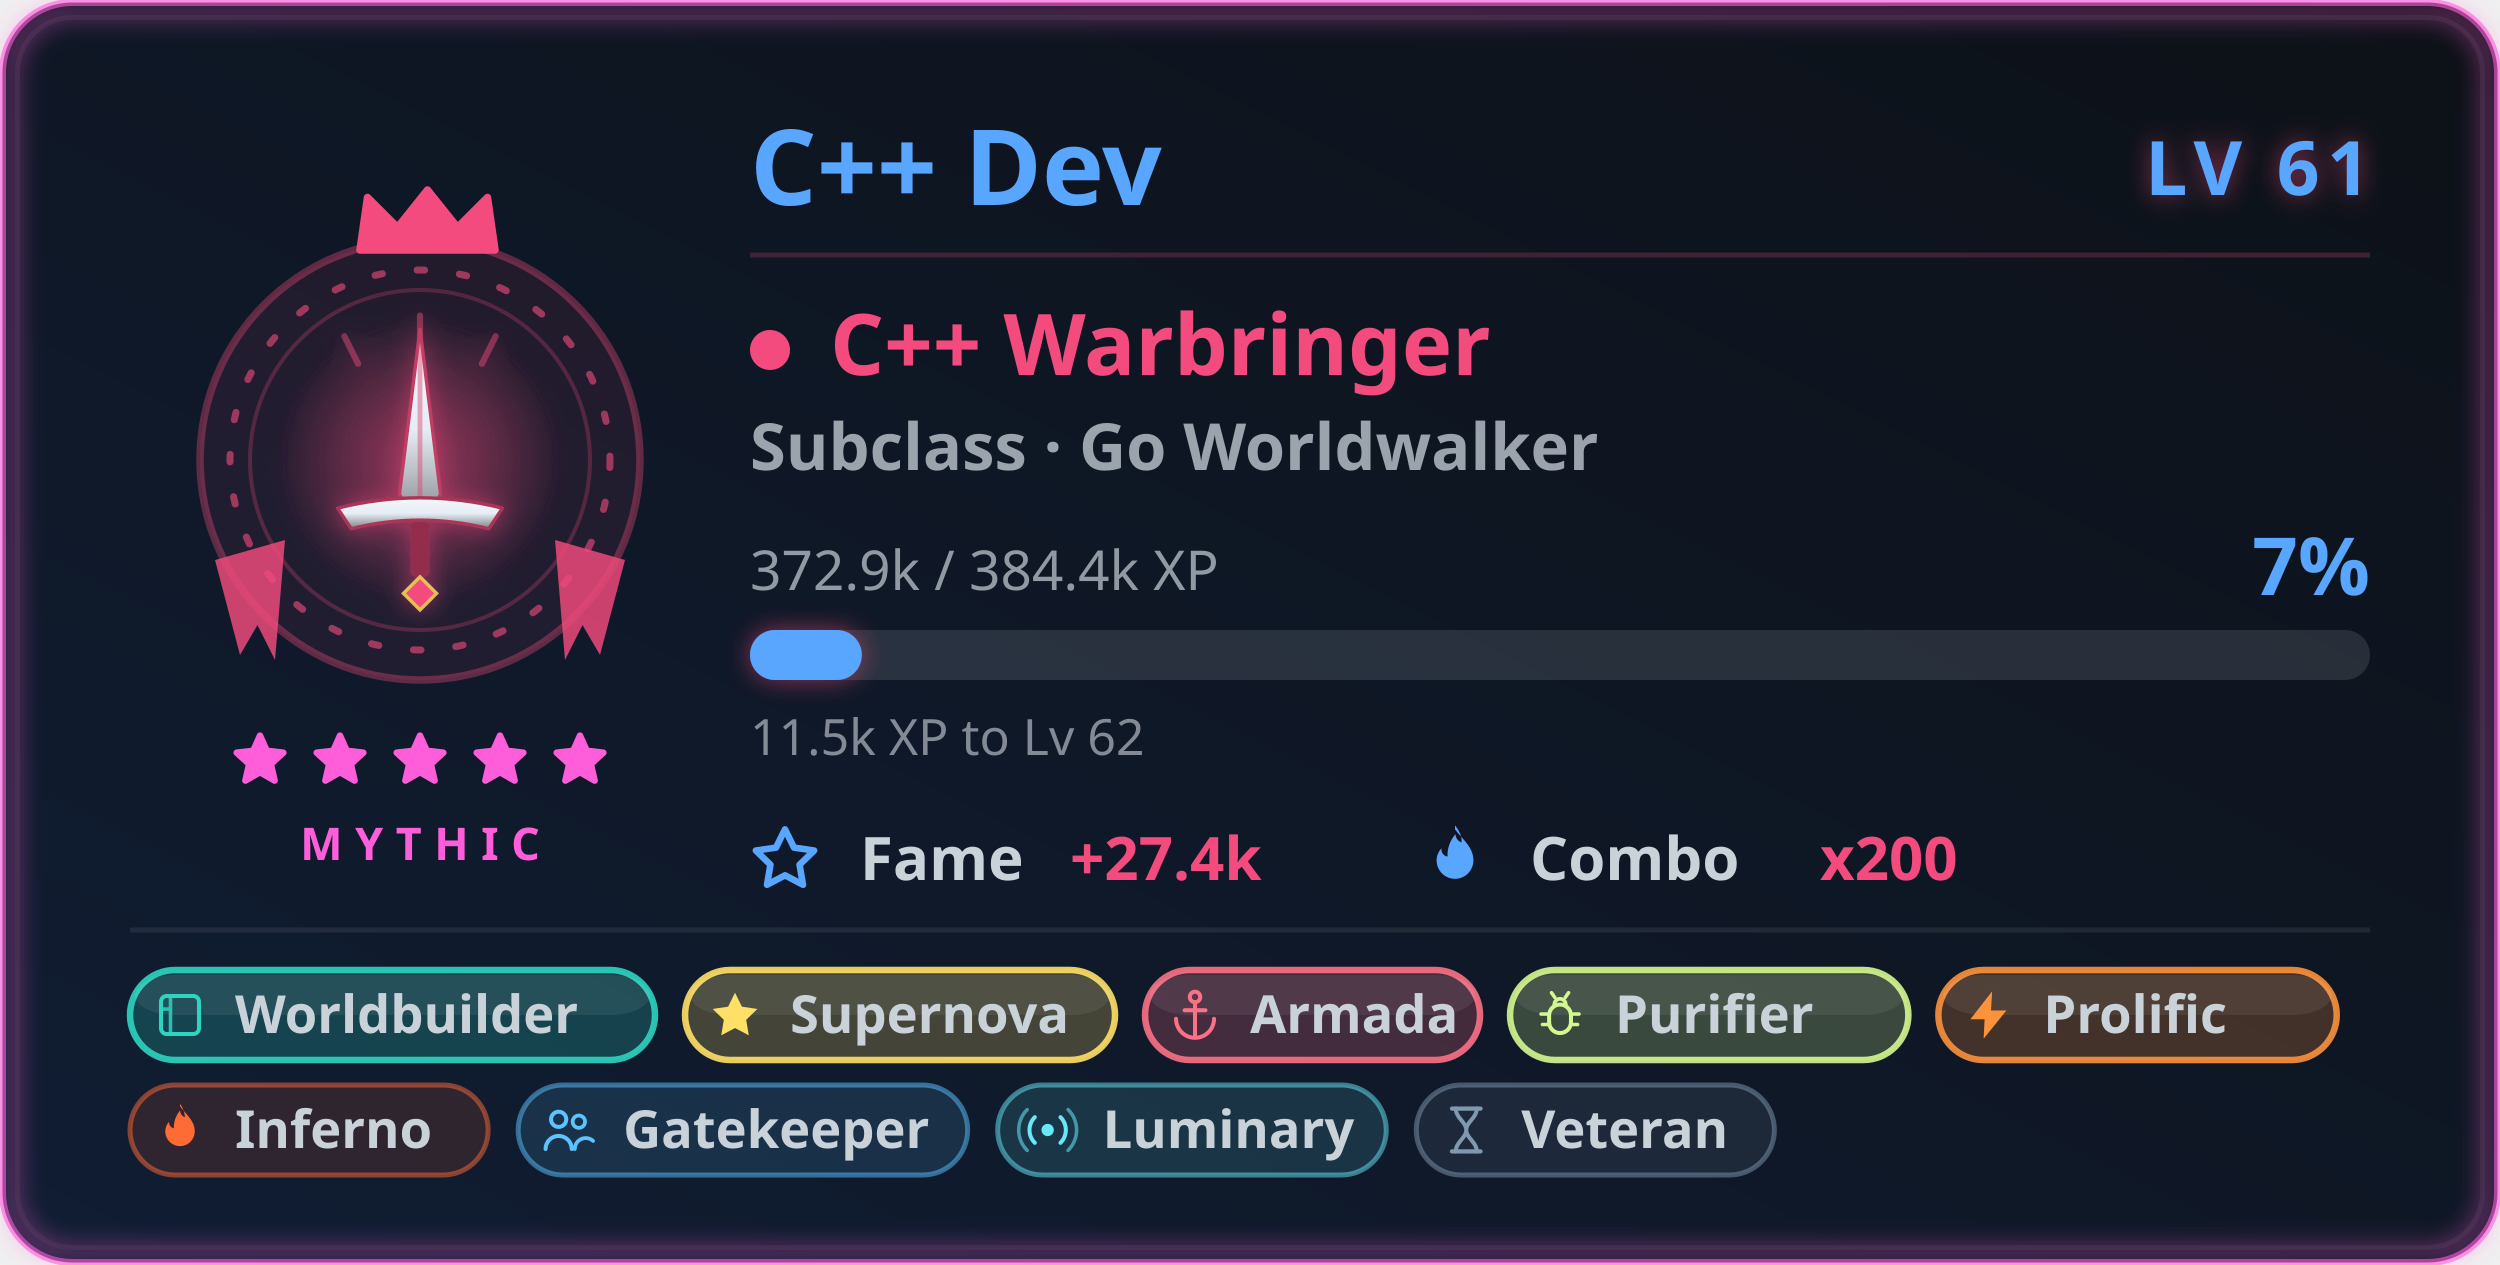
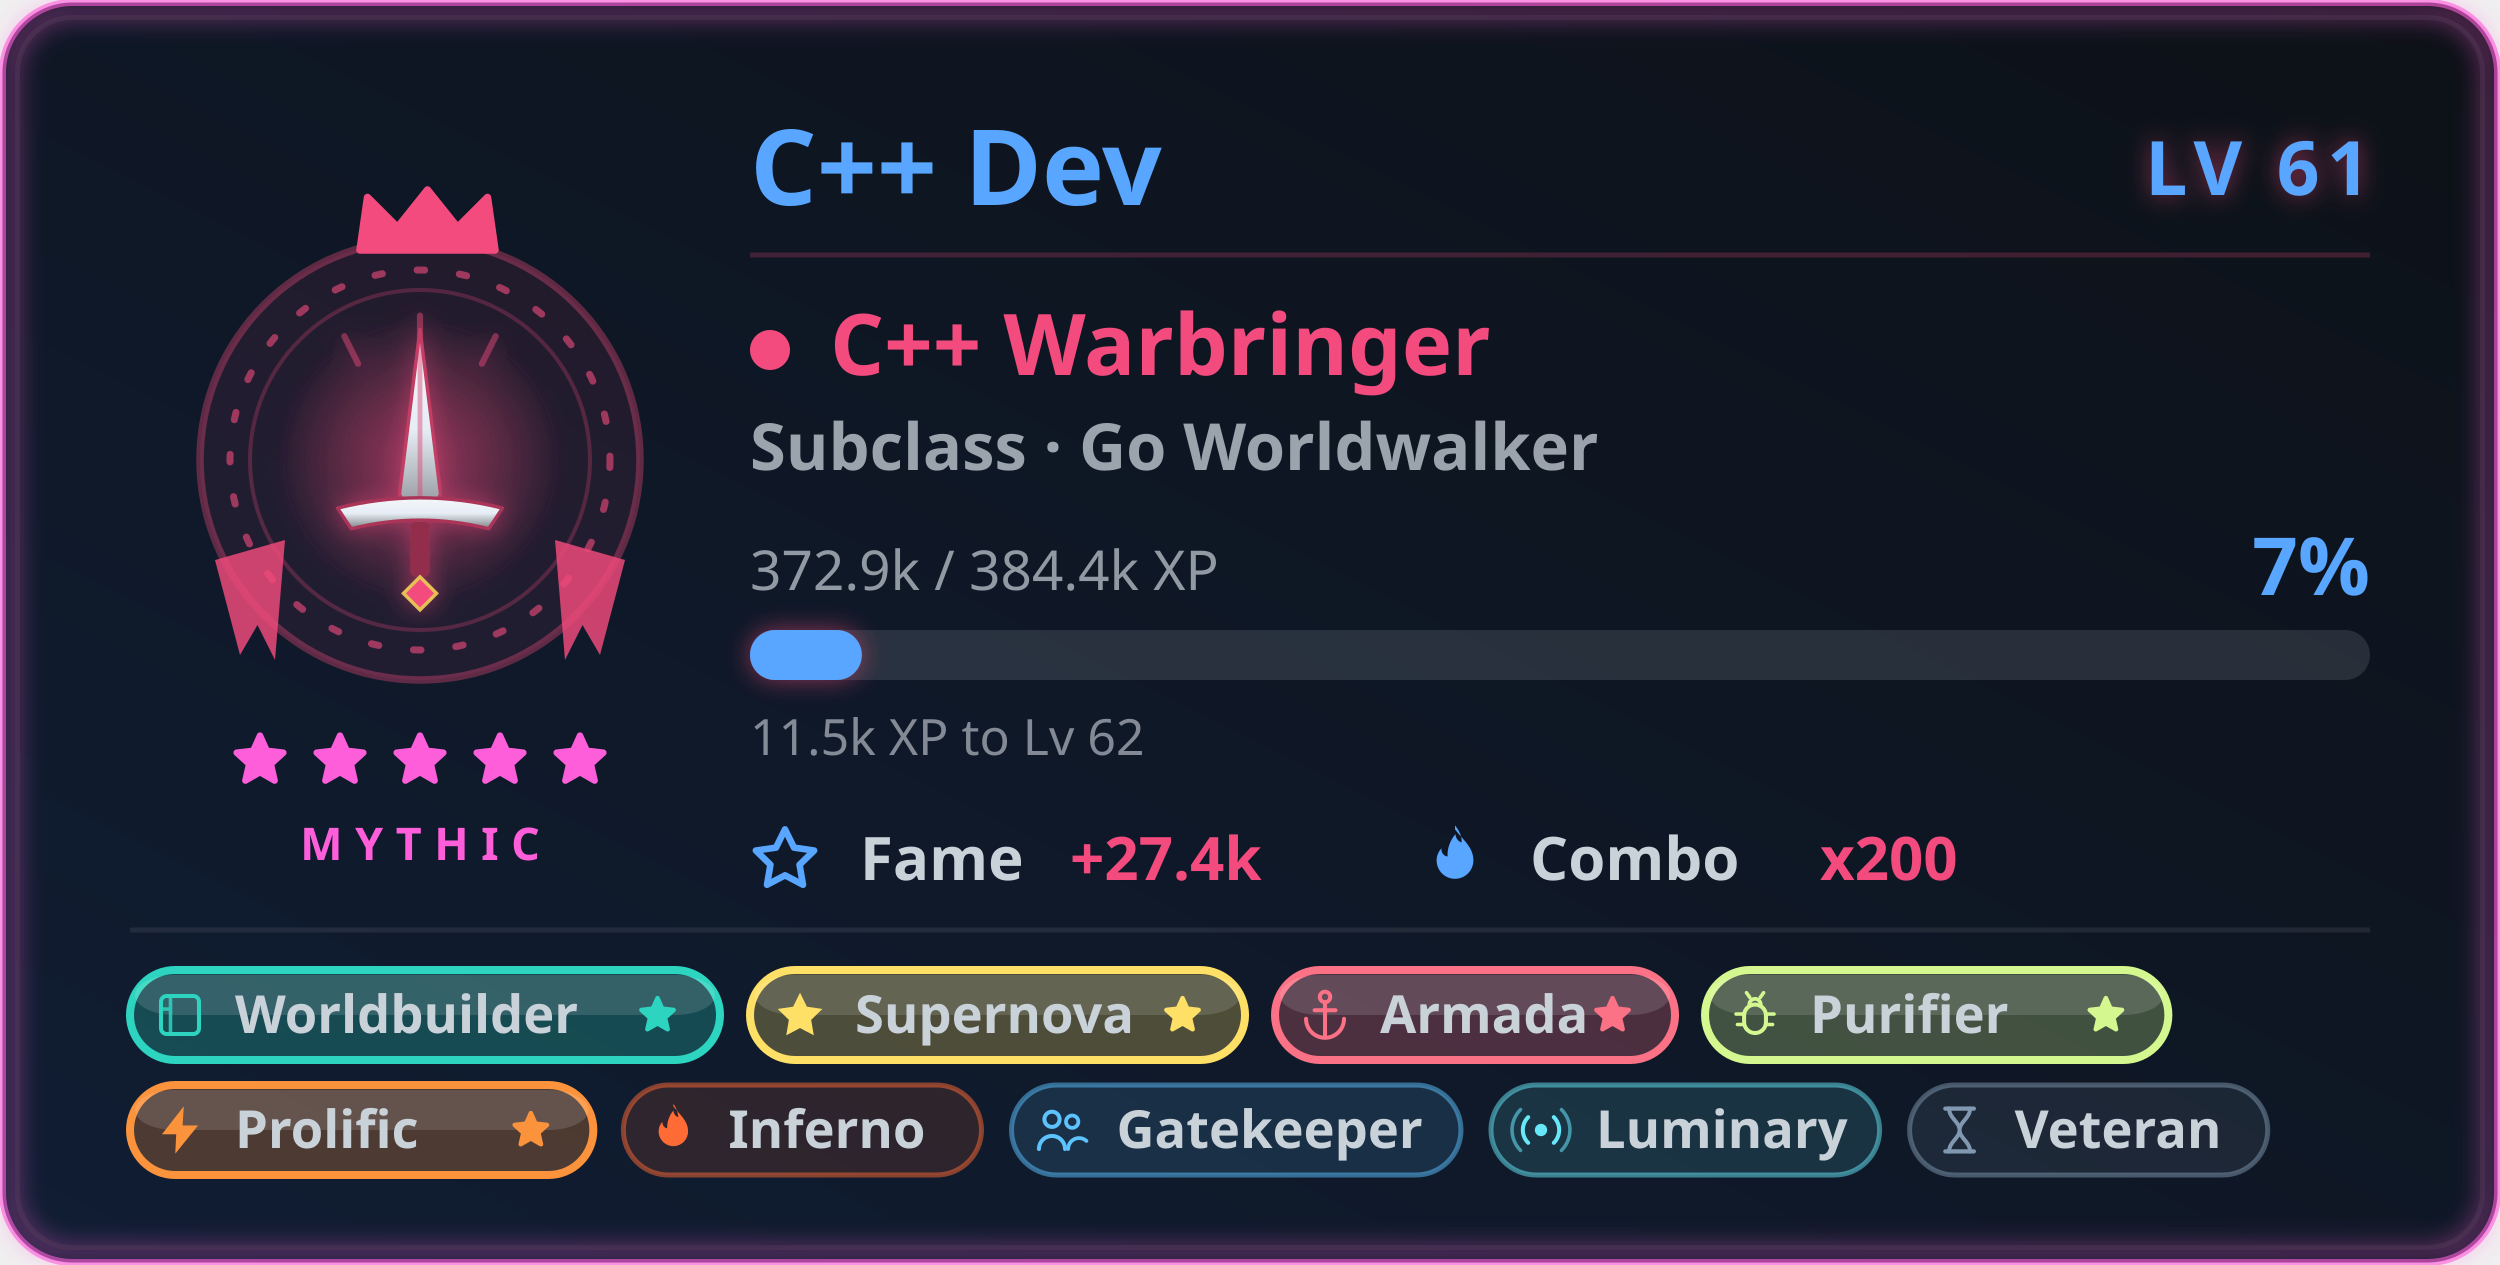
<svg xmlns="http://www.w3.org/2000/svg" width="500" height="253" viewBox="0 0 500 253" role="img" aria-labelledby="card-title-a11y card-desc-a11y">
  <style>
text { font-family: 'Segoe UI', Ubuntu, 'Helvetica Neue', sans-serif; }
.title { font-size: 18px; font-weight: 600; fill: #58a6ff; }
.title-icon { fill: #58a6ff; }
.icon { fill: #58a6ff; }


.gl-name { font-size: 21px; font-weight: 700; fill: #58a6ff; }
.gl-lvl { font-size: 15px; font-weight: 800; letter-spacing: 1.5px; fill: #58a6ff; }
.gl-class { font-size: 17px; font-weight: 700; fill: #f34b7d; }
.gl-sub { font-size: 13px; font-weight: 600; fill: #c9d1d9; opacity: 0.75; }
.gl-meta { font-size: 11px; fill: #c9d1d9; opacity: 0.7; }
.gl-pct { font-size: 16px; font-weight: 800; fill: #58a6ff; }
.gl-chip-label { font-size: 12px; font-weight: 600; fill: #c9d1d9; }
.gl-chip-value { font-size: 12px; font-weight: 800; fill: #f34b7d; }
.gl-hint { font-size: 10px; fill: #c9d1d9; opacity: 0.62; }
.gl-badge-label { font-size: 10.5px; font-weight: 600; }
.gl-rarity { font-size: 9px; font-weight: 700; letter-spacing: 2.5px; fill: #ff5edb; }

</style>
  <defs>
    <linearGradient id="card-bg" x1="0" y1="0" x2="1" y2="1" gradientTransform="rotate(90, 0.5, 0.5)">
      <stop offset="0.0%" stop-color="#0d1117" />
      <stop offset="100.0%" stop-color="#101d33" />
    </linearGradient>
    <filter id="card-glow" x="-50%" y="-50%" width="200%" height="200%">
      <feGaussianBlur in="SourceGraphic" stdDeviation="3" result="blur" />
      <feFlood flood-color="#58a6ff" flood-opacity="0.55" result="tint" />
      <feComposite in="tint" in2="blur" operator="in" result="softGlow" />
      <feMerge>
        <feMergeNode in="softGlow" />
        <feMergeNode in="SourceGraphic" />
      </feMerge>
    </filter>
    <filter id="gl-glow" x="-60%" y="-60%" width="220%" height="220%">
      <feGaussianBlur in="SourceGraphic" stdDeviation="2.4" result="b" />
      <feFlood flood-color="#f34b7d" flood-opacity="0.55" result="t" />
      <feComposite in="t" in2="b" operator="in" result="g" />
      <feMerge>
        <feMergeNode in="g" />
        <feMergeNode in="SourceGraphic" />
      </feMerge>
    </filter>
    <filter id="gl-rarity" x="-20%" y="-20%" width="140%" height="140%">
      <feGaussianBlur stdDeviation="2.4" />
    </filter>
  </defs>
  <rect x="0.5" y="0.5" width="499" height="252" rx="14" fill="url(#card-bg)" stroke="#ff5edb" stroke-width="1.4" stroke-opacity="0.6" />
  <rect x="3.5" y="3.5" width="493" height="246" rx="11" fill="none" stroke="#30363d" stroke-opacity="0.4" />
  <rect x="2" y="2" width="496" height="249" rx="13" fill="none" stroke="#ff5edb" stroke-width="3.5" stroke-opacity="0.4" filter="url(#gl-rarity)" />
  <g class="fade">
    <g class="">
      <g class="flourish">
        <g transform="translate(84,0)">
          <g transform="translate(0,92)" fill="#f34b7d" opacity="0.82">
            <path d="M27 16 L41 20 L36 39 L32.5 33 L29 40 Z" />
          </g>
        </g>
        <g transform="translate(84,0) scale(-1,1)">
          <g transform="translate(0,92)" fill="#f34b7d" opacity="0.82">
            <path d="M27 16 L41 20 L36 39 L32.5 33 L29 40 Z" />
          </g>
        </g>
      </g>
      <circle cx="84" cy="92" r="44" fill="#f34b7d" fill-opacity="0.08" stroke="#f34b7d" stroke-opacity="0.35" stroke-width="1.5" />
      <g class="">
        <circle cx="84" cy="92" r="38" fill="none" stroke="#f34b7d" stroke-opacity="0.6" stroke-width="1.4" stroke-dasharray="1.5 7" stroke-linecap="round" />
        <circle cx="84" cy="92" r="34" fill="none" stroke="#f34b7d" stroke-opacity="0.25" stroke-width="0.8" />
      </g>
      <g class="" filter="url(#gl-glow)">
        <svg class="" x="51" y="59" width="66" height="66" viewBox="0 0 48 48" aria-hidden="true">
          <defs>
            <radialGradient id="cpHalo" cx="0.5" cy="0.5" r="0.5">
              <stop offset="0" stop-color="#f34b7d" stop-opacity="0.42" />
              <stop offset="1" stop-color="#f34b7d" stop-opacity="0" />
            </radialGradient>
            <linearGradient id="cpBlade" x1="0" y1="0" x2="0" y2="1">
              <stop offset="0" stop-color="#f4f7fb" />
              <stop offset="0.5" stop-color="#e7edf5" />
              <stop offset="1" stop-color="#7f8287" />
            </linearGradient>
          </defs>
          <circle cx="24" cy="24" r="21" fill="url(#cpHalo)" />
          <g stroke="#f34b7d" stroke-width="0.9" stroke-opacity="0.45" stroke-linecap="round">
            <path d="M24 3 V8 M13 6 L15 10 M35 6 L33 10" />
          </g>
          <path d="M24 5 L27 29 L24 34 L21 29 Z" fill="url(#cpBlade)" stroke="#c23c64" stroke-width="0.5" stroke-linejoin="round" />
          <path d="M24 7 V31" stroke="#db4471" stroke-width="0.7" stroke-opacity="0.45" />
          <path d="M12 31 Q24 28 36 31 L34 34 Q24 31.5 14 34 Z" fill="url(#cpBlade)" stroke="#aa3558" stroke-width="0.5" stroke-linejoin="round" />
          <rect x="22.6" y="33" width="2.8" height="8" rx="0.8" fill="#922d4b" />
          <path d="M24 41 l2.4 2.4 l-2.4 2.4 l-2.4 -2.4 Z" fill="#f34b7d" stroke="#e6bf55" stroke-width="0.5" />
        </svg>
      </g>
      <g transform="translate(69, 36.5) scale(1.5)">
        <path d="M2 9 L3 2 L7 6 L11 1 L15 6 L19 2 L20 9 Z" fill="#f34b7d" stroke="#f34b7d" stroke-width="1" stroke-linejoin="round" />
      </g>
    </g>
    <g>
      <g class="" transform="translate(45.5, 145.5) scale(0.5416667)" fill="#ff5edb" stroke="#ff5edb" stroke-width="2.4" stroke-linejoin="round" stroke-linecap="round" opacity="1">
        <path d="M12 3 L14.5 8.6 L20.6 9.3 L16 13.5 L17.4 19.6 L12 16.5 L6.6 19.6 L8 13.5 L3.4 9.3 L9.5 8.6 Z" />
      </g>
      <g class="" transform="translate(61.5, 145.5) scale(0.5416667)" fill="#ff5edb" stroke="#ff5edb" stroke-width="2.4" stroke-linejoin="round" stroke-linecap="round" opacity="1">
        <path d="M12 3 L14.5 8.6 L20.6 9.3 L16 13.5 L17.4 19.6 L12 16.5 L6.6 19.6 L8 13.5 L3.4 9.3 L9.5 8.6 Z" />
      </g>
      <g class="" transform="translate(77.5, 145.5) scale(0.5416667)" fill="#ff5edb" stroke="#ff5edb" stroke-width="2.4" stroke-linejoin="round" stroke-linecap="round" opacity="1">
        <path d="M12 3 L14.5 8.6 L20.6 9.3 L16 13.5 L17.4 19.6 L12 16.5 L6.6 19.6 L8 13.5 L3.4 9.3 L9.5 8.6 Z" />
      </g>
      <g class="" transform="translate(93.5, 145.5) scale(0.5416667)" fill="#ff5edb" stroke="#ff5edb" stroke-width="2.4" stroke-linejoin="round" stroke-linecap="round" opacity="1">
        <path d="M12 3 L14.5 8.6 L20.6 9.3 L16 13.5 L17.4 19.6 L12 16.5 L6.6 19.6 L8 13.5 L3.4 9.3 L9.5 8.6 Z" />
      </g>
      <g class="" transform="translate(109.5, 145.5) scale(0.5416667)" fill="#ff5edb" stroke="#ff5edb" stroke-width="2.4" stroke-linejoin="round" stroke-linecap="round" opacity="1">
        <path d="M12 3 L14.5 8.6 L20.6 9.3 L16 13.5 L17.4 19.6 L12 16.5 L6.6 19.6 L8 13.5 L3.4 9.3 L9.5 8.6 Z" />
      </g>
    </g>
    <text class="gl-rarity" x="84" y="172" text-anchor="middle">MYTHIC</text>
  </g>
  <g class="fade" style="animation-delay:.15s">
    <text class="gl-name" x="150" y="41">C++ Dev</text>
    <text class="gl-lvl glow-pulse" x="474" y="39" text-anchor="end" filter="url(#gl-glow)">LV 61</text>
    <line x1="150" y1="51" x2="474" y2="51" stroke="#f34b7d" stroke-opacity="0.22" stroke-width="1" />
    <circle cx="154" cy="70" r="4" fill="#f34b7d" />
    <text class="gl-class" x="166" y="75">C++ Warbringer</text>
    <text class="gl-sub" x="150" y="94">Subclass · Go Worldwalker</text>
    <text class="gl-meta" x="150" y="118">372.9k / 384.4k XP</text>
    <text class="gl-pct " x="474" y="119" text-anchor="end">7%</text>
    <rect x="150" y="126" width="324" height="10" rx="5" fill="#c9d1d9" fill-opacity="0.14" />
    <rect class="xp-fill " x="150" y="126" width="22.364" height="10" rx="5" fill="#58a6ff" filter="url(#gl-glow)" />
    <text class="gl-hint" x="150" y="151">11.5k XP to Lv 62</text>
    <g transform="translate(150, 176)">
      <svg class="icon" x="0" y="-11" width="14" height="14" viewBox="0 0 16 16" aria-hidden="true">
        <path fill-rule="evenodd" d="M8 .25a.75.75 0 0 1 .673.418l1.882 3.815 4.21.612a.75.75 0 0 1 .416 1.279l-3.046 2.97.719 4.192a.75.75 0 0 1-1.088.791L8 12.347l-3.766 1.98a.75.75 0 0 1-1.088-.79l.72-4.194L.818 6.374a.75.75 0 0 1 .416-1.28l4.21-.611L7.327.668A.75.75 0 0 1 8 .25zm0 2.445L6.615 5.5a.75.75 0 0 1-.564.41l-3.097.45 2.24 2.184a.75.75 0 0 1 .216.664l-.528 3.084 2.769-1.456a.75.75 0 0 1 .698 0l2.77 1.456-.53-3.084a.75.75 0 0 1 .216-.664l2.24-2.183-3.096-.45a.75.75 0 0 1-.564-.41L8 2.694v.001z" />
      </svg>
      <text class="gl-chip-label" x="22" y="0">Fame</text>
      <text class="gl-chip-value" x="64" y="0">+27.4k</text>
    </g>
    <g transform="translate(284, 176)">
      <svg class="icon" x="0" y="-11" width="14" height="14" viewBox="0 0 16 16" aria-hidden="true">
        <path fill-rule="evenodd" d="M8 1c1.7 2.3 4.2 4 4.2 7.1a4.2 4.2 0 0 1-8.4 0c0-1.1.4-2 1.1-2.8-.1 1 .5 1.8 1.4 1.9-.1-1.9.6-3.7 1.8-5.1.1 1 .6 1.6 1.4 1.9.1-1.4-.5-2.7-1.5-3.9z" />
      </svg>
      <text class="gl-chip-label" x="22" y="0">Combo</text>
      <text class="gl-chip-value" x="80" y="0">x200</text>
    </g>
  </g>
  <g class="fade" style="animation-delay:.2s">
    <line x1="26" y1="186" x2="474" y2="186" stroke="#c9d1d9" stroke-opacity="0.1" stroke-width="1" />
    <g>
-       <rect x="26" y="194" width="105.003" height="18" rx="9" fill="#2dd4bf" fill-opacity="0.22" stroke="#2dd4bf" stroke-opacity="0.9" stroke-width="1.3" />
-       <rect x="27" y="195" width="103.003" height="8" rx="8" fill="#ffffff" fill-opacity="0.07" />
+       <rect x="26" y="194" width="118.003" height="18" rx="9" fill="#2dd4bf" fill-opacity="0.26" stroke="#2dd4bf" stroke-opacity="1" stroke-width="1.6" />
+       <rect x="27" y="195" width="116.003" height="8" rx="8" fill="#ffffff" fill-opacity="0.13" />
      <g transform="translate(30.3, 197.3) scale(0.475)">
        <rect x="4" y="4" width="16" height="16" rx="2.4" fill="none" stroke="#2dd4bf" stroke-width="1.7" />
        <path d="M8 4v16 M4 9.5h4" fill="none" stroke="#2dd4bf" stroke-width="1.5" opacity="0.85" />
      </g>
      <text class="gl-badge-label" x="47" y="206.6" fill="#c9d1d9" font-weight="800">Worldbuilder</text>
-     </g>
-     <g>
-       <rect x="137.003" y="194" width="86.002" height="18" rx="9" fill="#ffe066" fill-opacity="0.22" stroke="#ffe066" stroke-opacity="0.9" stroke-width="1.3" />
-       <rect x="138.003" y="195" width="84.002" height="8" rx="8" fill="#ffffff" fill-opacity="0.07" />
-       <g transform="translate(141.3032, 197.3) scale(0.475)">
+       <g class="" transform="translate(127.0032, 198.5) scale(0.375)" fill="#2dd4bf" stroke="#2dd4bf" stroke-width="2.4" stroke-linejoin="round" stroke-linecap="round" opacity="1">
+         <path d="M12 3 L14.5 8.6 L20.6 9.3 L16 13.5 L17.4 19.6 L12 16.5 L6.6 19.6 L8 13.5 L3.4 9.3 L9.5 8.6 Z" />
+       </g>
+     </g>
+     <g>
+       <rect x="150.003" y="194" width="99.002" height="18" rx="9" fill="#ffe066" fill-opacity="0.26" stroke="#ffe066" stroke-opacity="1" stroke-width="1.6" />
+       <rect x="151.003" y="195" width="97.002" height="8" rx="8" fill="#ffffff" fill-opacity="0.13" />
+       <g transform="translate(154.3032, 197.3) scale(0.475)">
        <path d="M12 2.6 14.9 8.5 21.4 9.45 16.7 14.05 17.8 20.55 12 17.5 6.2 20.55 7.3 14.05 2.6 9.45 9.1 8.5Z" fill="#ffe066" />
      </g>
-       <text class="gl-badge-label" x="158.003" y="206.6" fill="#c9d1d9" font-weight="800">Supernova</text>
-     </g>
-     <g>
-       <rect x="229.006" y="194" width="67.002" height="18" rx="9" fill="#fb7185" fill-opacity="0.22" stroke="#fb7185" stroke-opacity="0.9" stroke-width="1.3" />
-       <rect x="230.006" y="195" width="65.002" height="8" rx="8" fill="#ffffff" fill-opacity="0.07" />
-       <g transform="translate(233.3056, 197.3) scale(0.475)">
+       <text class="gl-badge-label" x="171.003" y="206.6" fill="#c9d1d9" font-weight="800">Supernova</text>
+       <g class="" transform="translate(232.0056, 198.5) scale(0.375)" fill="#ffe066" stroke="#ffe066" stroke-width="2.4" stroke-linejoin="round" stroke-linecap="round" opacity="1">
+         <path d="M12 3 L14.5 8.6 L20.6 9.3 L16 13.5 L17.4 19.6 L12 16.5 L6.6 19.6 L8 13.5 L3.4 9.3 L9.5 8.6 Z" />
+       </g>
+     </g>
+     <g>
+       <rect x="255.006" y="194" width="80.002" height="18" rx="9" fill="#fb7185" fill-opacity="0.26" stroke="#fb7185" stroke-opacity="1" stroke-width="1.6" />
+       <rect x="256.006" y="195" width="78.002" height="8" rx="8" fill="#ffffff" fill-opacity="0.13" />
+       <g transform="translate(259.3056, 197.3) scale(0.475)">
        <circle cx="12" cy="4.4" r="2.2" fill="none" stroke="#fb7185" stroke-width="1.7" />
        <path d="M12 6.6V21M7.6 10h8.8" fill="none" stroke="#fb7185" stroke-width="1.7" stroke-linejoin="round" stroke-linecap="round" />
        <path d="M4 13.6a8 8 0 0 0 16 0" fill="none" stroke="#fb7185" stroke-width="1.7" stroke-linejoin="round" stroke-linecap="round" />
      </g>
-       <text class="gl-badge-label" x="250.006" y="206.6" fill="#c9d1d9" font-weight="800">Armada</text>
-     </g>
-     <g>
-       <rect x="302.007" y="194" width="79.669" height="18" rx="9" fill="#d4f88f" fill-opacity="0.22" stroke="#d4f88f" stroke-opacity="0.9" stroke-width="1.3" />
-       <rect x="303.007" y="195" width="77.669" height="8" rx="8" fill="#ffffff" fill-opacity="0.07" />
-       <g transform="translate(306.3072, 197.3) scale(0.475)">
+       <text class="gl-badge-label" x="276.006" y="206.6" fill="#c9d1d9" font-weight="800">Armada</text>
+       <g class="" transform="translate(318.0072, 198.5) scale(0.375)" fill="#fb7185" stroke="#fb7185" stroke-width="2.4" stroke-linejoin="round" stroke-linecap="round" opacity="1">
+         <path d="M12 3 L14.5 8.6 L20.6 9.3 L16 13.5 L17.4 19.6 L12 16.5 L6.6 19.6 L8 13.5 L3.4 9.3 L9.5 8.6 Z" />
+       </g>
+     </g>
+     <g>
+       <rect x="341.007" y="194" width="92.669" height="18" rx="9" fill="#d4f88f" fill-opacity="0.26" stroke="#d4f88f" stroke-opacity="1" stroke-width="1.6" />
+       <rect x="342.007" y="195" width="90.669" height="8" rx="8" fill="#ffffff" fill-opacity="0.13" />
+       <g transform="translate(345.3072, 197.3) scale(0.475)">
        <rect x="7.4" y="7.6" width="9.2" height="12" rx="4.6" fill="none" stroke="#d4f88f" stroke-width="1.7" />
        <path d="M9.6 7.6a2.4 2.4 0 0 1 4.8 0" fill="none" stroke="#d4f88f" stroke-width="1.6" stroke-linejoin="round" stroke-linecap="round" />
        <path d="M7.4 11.6H4M16.6 11.6H20M7.4 16H4.6M16.6 16H19.4M9.8 4.6 8.4 2.6M14.2 4.6 15.6 2.6" fill="none" stroke="#d4f88f" stroke-width="1.5" stroke-linejoin="round" stroke-linecap="round" />
      </g>
-       <text class="gl-badge-label" x="323.007" y="206.6" fill="#c9d1d9" font-weight="800">Purifier</text>
-     </g>
-     <g>
-       <rect x="387.676" y="194" width="79.669" height="18" rx="9" fill="#fb923c" fill-opacity="0.22" stroke="#fb923c" stroke-opacity="0.9" stroke-width="1.3" />
-       <rect x="388.676" y="195" width="77.669" height="8" rx="8" fill="#ffffff" fill-opacity="0.07" />
-       <g transform="translate(391.976, 197.3) scale(0.475)">
+       <text class="gl-badge-label" x="362.007" y="206.6" fill="#c9d1d9" font-weight="800">Purifier</text>
+       <g class="" transform="translate(416.676, 198.5) scale(0.375)" fill="#d4f88f" stroke="#d4f88f" stroke-width="2.4" stroke-linejoin="round" stroke-linecap="round" opacity="1">
+         <path d="M12 3 L14.5 8.6 L20.6 9.3 L16 13.5 L17.4 19.6 L12 16.5 L6.6 19.6 L8 13.5 L3.4 9.3 L9.5 8.6 Z" />
+       </g>
+     </g>
+     <g>
+       <rect x="26" y="217" width="92.669" height="18" rx="9" fill="#fb923c" fill-opacity="0.26" stroke="#fb923c" stroke-opacity="1" stroke-width="1.6" />
+       <rect x="27" y="218" width="90.669" height="8" rx="8" fill="#ffffff" fill-opacity="0.13" />
+       <g transform="translate(30.3, 220.3) scale(0.475)">
        <path d="M13.6 2 4.4 13.8h6L10 22l9.6-11.9h-6.5Z" fill="#fb923c" />
      </g>
-       <text class="gl-badge-label" x="408.676" y="206.6" fill="#c9d1d9" font-weight="800">Prolific</text>
-     </g>
-     <g>
-       <rect x="26" y="217" width="71.63" height="18" rx="9" fill="#ff6b35" fill-opacity="0.13" stroke="#ff6b35" stroke-opacity="0.5" stroke-width="1" />
-       <g transform="translate(30.3, 220.3) scale(0.475)">
+       <text class="gl-badge-label" x="47" y="229.6" fill="#c9d1d9" font-weight="800">Prolific</text>
+       <g class="" transform="translate(101.6688, 221.5) scale(0.375)" fill="#fb923c" stroke="#fb923c" stroke-width="2.4" stroke-linejoin="round" stroke-linecap="round" opacity="1">
+         <path d="M12 3 L14.5 8.6 L20.6 9.3 L16 13.5 L17.4 19.6 L12 16.5 L6.6 19.6 L8 13.5 L3.4 9.3 L9.5 8.6 Z" />
+       </g>
+     </g>
+     <g>
+       <rect x="124.669" y="217" width="71.63" height="18" rx="9" fill="#ff6b35" fill-opacity="0.13" stroke="#ff6b35" stroke-opacity="0.5" stroke-width="1" />
+       <g transform="translate(128.9688, 220.3) scale(0.475)">
        <path d="M12 2c2.5 3.4 6.2 6 6.2 10.6a6.2 6.2 0 0 1-12.4 0c0-1.6.6-3 1.6-4.1-.1 1.5.8 2.6 2 2.8-.1-2.8.9-5.4 2.6-7.5.2 1.5.9 2.4 2.1 2.8-.2-2-.8-4-2.1-5.6Z" fill="#ff6b35" />
      </g>
-       <text class="gl-badge-label" x="47" y="229.6" fill="#c9d1d9">Inferno</text>
-     </g>
-     <g>
-       <rect x="103.63" y="217" width="89.9" height="18" rx="9" fill="#5cc3ff" fill-opacity="0.13" stroke="#5cc3ff" stroke-opacity="0.5" stroke-width="1" />
-       <g transform="translate(107.93, 220.3) scale(0.475)">
+       <text class="gl-badge-label" x="145.669" y="229.6" fill="#c9d1d9">Inferno</text>
+     </g>
+     <g>
+       <rect x="202.299" y="217" width="89.9" height="18" rx="9" fill="#5cc3ff" fill-opacity="0.13" stroke="#5cc3ff" stroke-opacity="0.5" stroke-width="1" />
+       <g transform="translate(206.5988, 220.3) scale(0.475)">
        <circle cx="8" cy="7.5" r="3.2" fill="none" stroke="#5cc3ff" stroke-width="1.7" />
        <path d="M2.5 20a5.5 5.5 0 0 1 11 0" fill="none" stroke="#5cc3ff" stroke-width="1.7" stroke-linecap="round" />
        <circle cx="16.5" cy="8.5" r="2.6" fill="none" stroke="#5cc3ff" stroke-width="1.6" />
        <path d="M14.8 20a4.6 4.6 0 0 1 7.7-3.4" fill="none" stroke="#5cc3ff" stroke-width="1.6" stroke-linecap="round" />
      </g>
-       <text class="gl-badge-label" x="124.63" y="229.6" fill="#c9d1d9">Gatekeeper</text>
-     </g>
-     <g>
-       <rect x="199.53" y="217" width="77.72" height="18" rx="9" fill="#67e8f9" fill-opacity="0.13" stroke="#67e8f9" stroke-opacity="0.5" stroke-width="1" />
-       <g transform="translate(203.83, 220.3) scale(0.475)">
+       <text class="gl-badge-label" x="223.299" y="229.6" fill="#c9d1d9">Gatekeeper</text>
+     </g>
+     <g>
+       <rect x="298.199" y="217" width="77.72" height="18" rx="9" fill="#67e8f9" fill-opacity="0.13" stroke="#67e8f9" stroke-opacity="0.5" stroke-width="1" />
+       <g transform="translate(302.4988, 220.3) scale(0.475)">
        <circle cx="12" cy="12" r="2.6" fill="#67e8f9" />
        <path d="M6.6 6.6a7.6 7.6 0 0 0 0 10.8M17.4 6.6a7.6 7.6 0 0 1 0 10.8" fill="none" stroke="#67e8f9" stroke-width="1.7" stroke-linejoin="round" stroke-linecap="round" />
        <path d="M3.4 3.4a12.1 12.1 0 0 0 0 17.2M20.6 3.4a12.1 12.1 0 0 1 0 17.2" fill="none" stroke="#67e8f9" stroke-width="1.5" stroke-linejoin="round" stroke-linecap="round" opacity="0.55" />
      </g>
-       <text class="gl-badge-label" x="220.53" y="229.6" fill="#c9d1d9">Luminary</text>
-     </g>
-     <g>
-       <rect x="283.25" y="217" width="71.63" height="18" rx="9" fill="#8098b0" fill-opacity="0.13" stroke="#8098b0" stroke-opacity="0.5" stroke-width="1" />
-       <g transform="translate(287.55, 220.3) scale(0.475)">
+       <text class="gl-badge-label" x="319.199" y="229.6" fill="#c9d1d9">Luminary</text>
+     </g>
+     <g>
+       <rect x="381.919" y="217" width="71.63" height="18" rx="9" fill="#8098b0" fill-opacity="0.13" stroke="#8098b0" stroke-opacity="0.5" stroke-width="1" />
+       <g transform="translate(386.2188, 220.3) scale(0.475)">
        <path d="M6 3h12M6 21h12" fill="none" stroke="#8098b0" stroke-width="1.8" stroke-linejoin="round" stroke-linecap="round" />
        <path d="M7.6 3c0 4 4.4 5.6 4.4 9s-4.4 5-4.4 9M16.4 3c0 4-4.4 5.6-4.4 9s4.4 5 4.4 9" fill="none" stroke="#8098b0" stroke-width="1.7" stroke-linejoin="round" stroke-linecap="round" />
      </g>
-       <text class="gl-badge-label" x="304.25" y="229.6" fill="#c9d1d9">Veteran</text>
+       <text class="gl-badge-label" x="402.919" y="229.6" fill="#c9d1d9">Veteran</text>
    </g>
  </g>
</svg>
